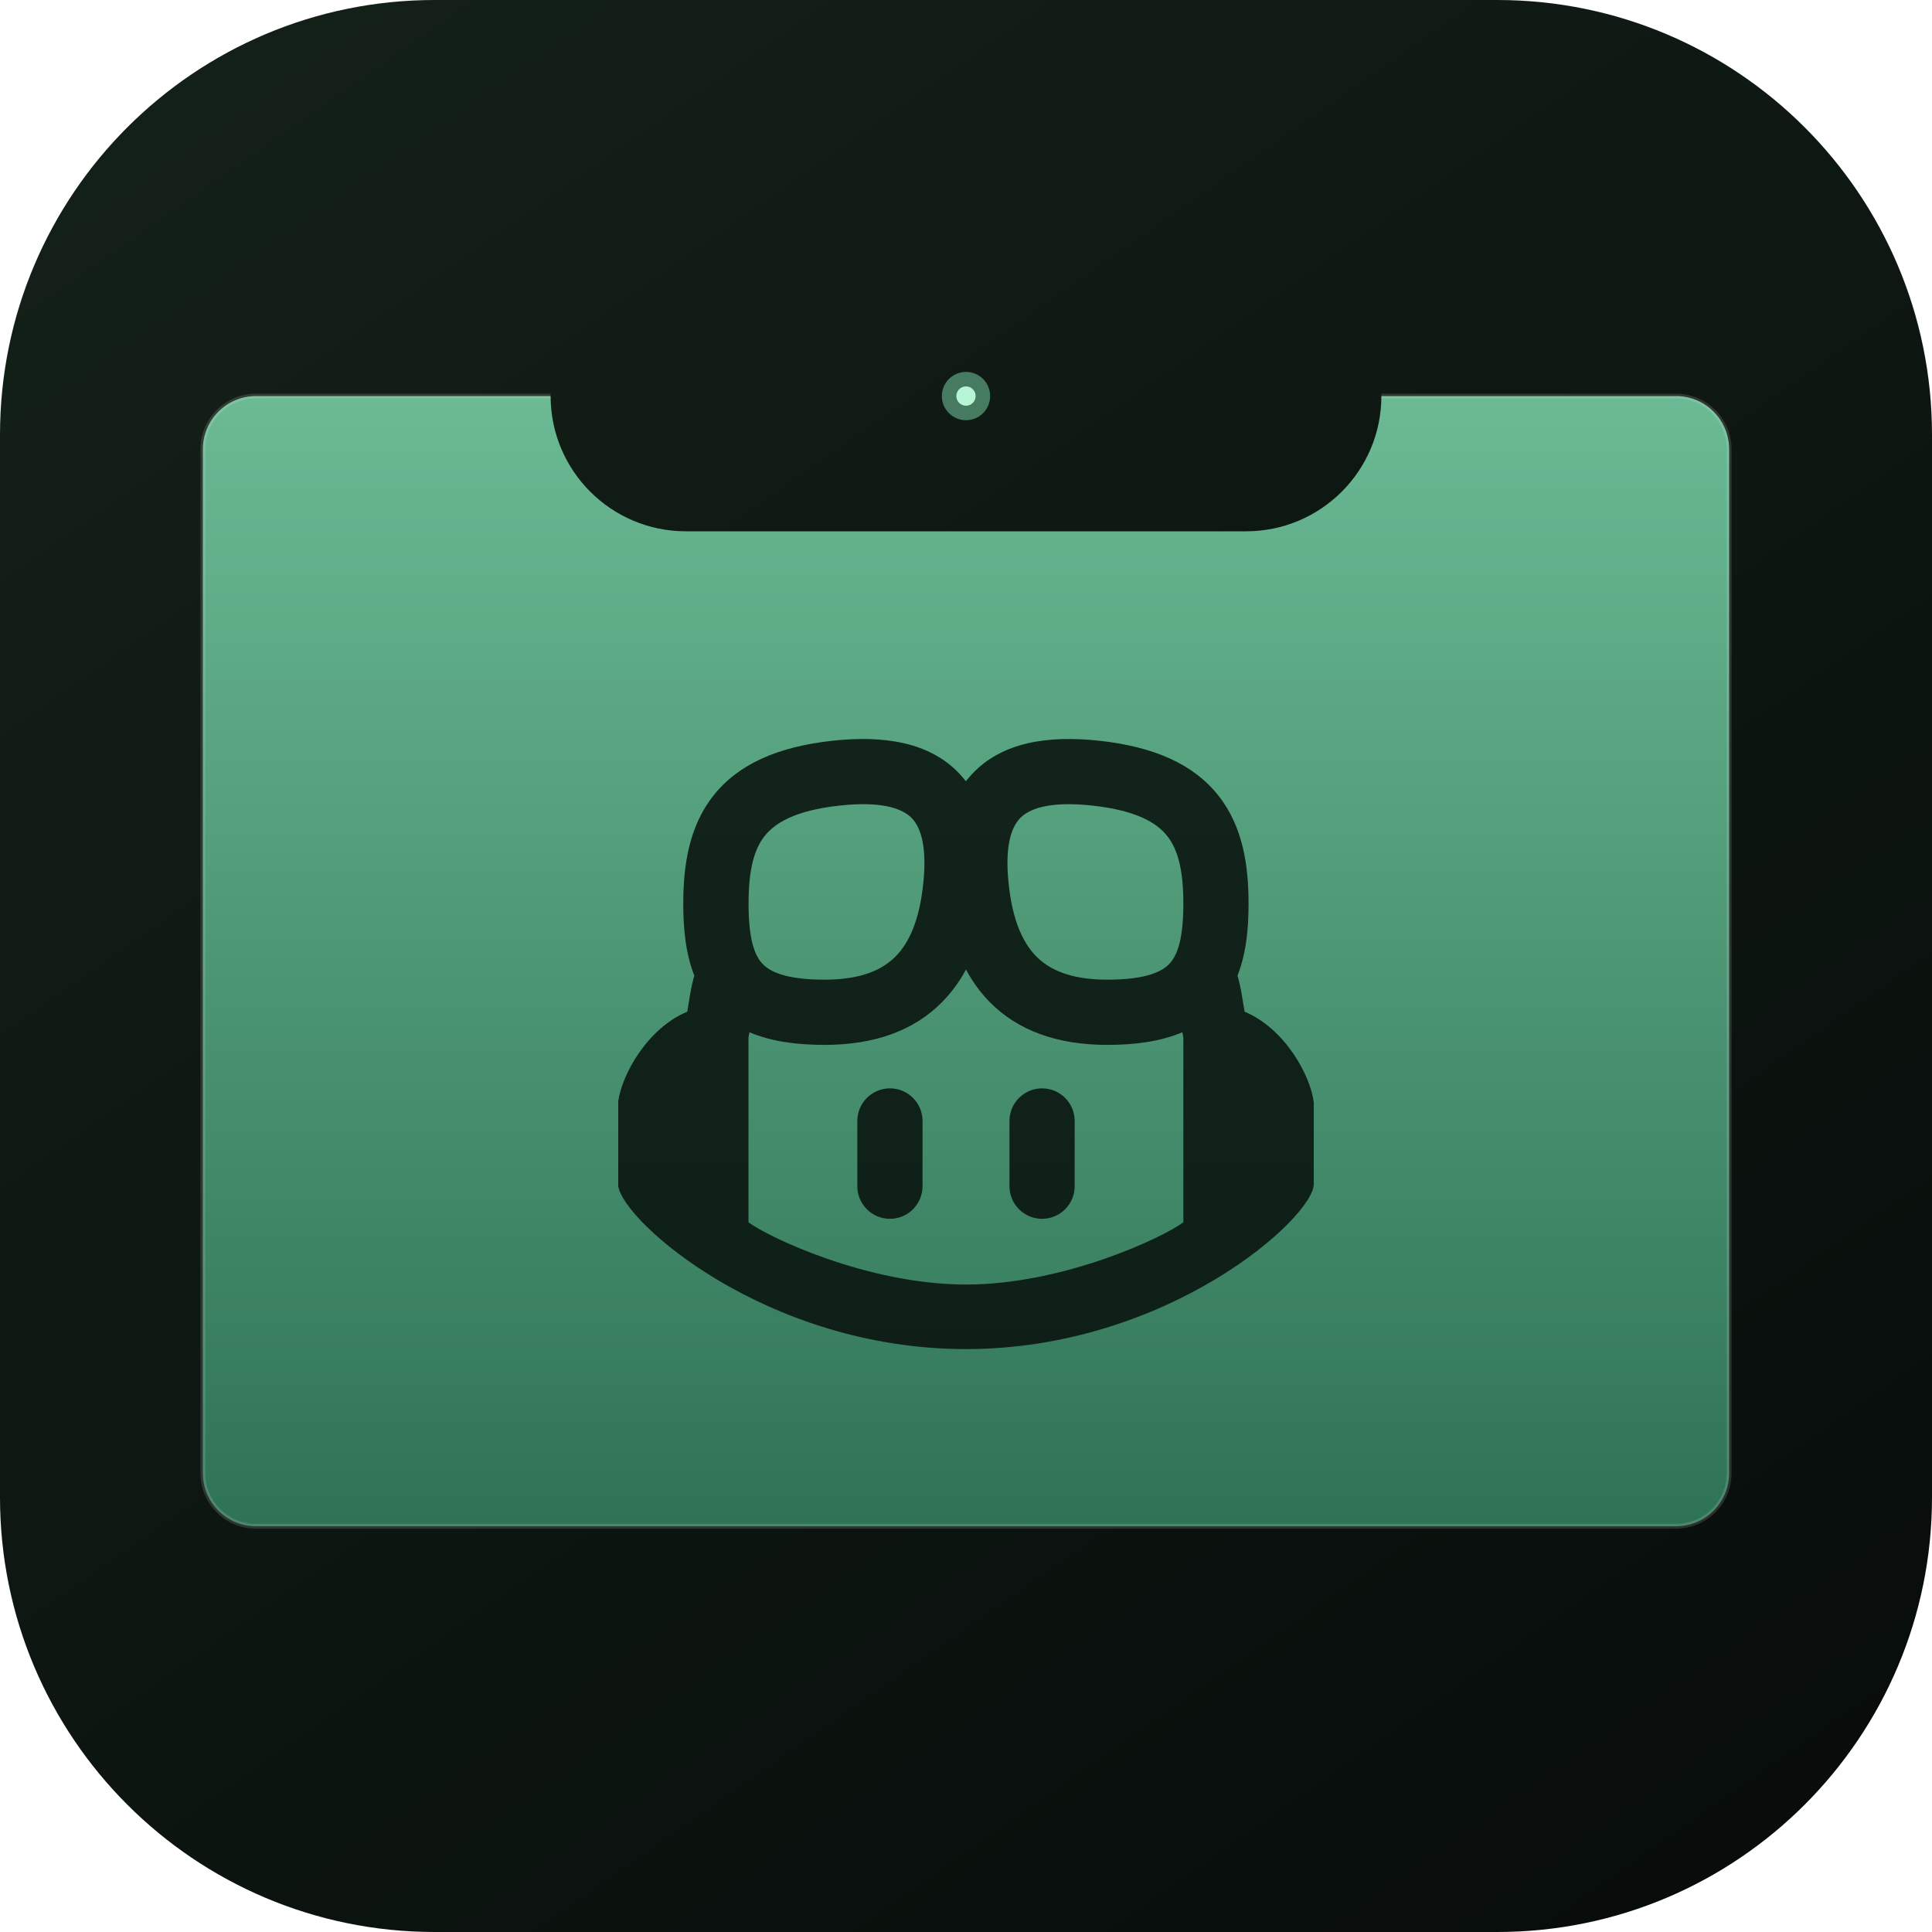
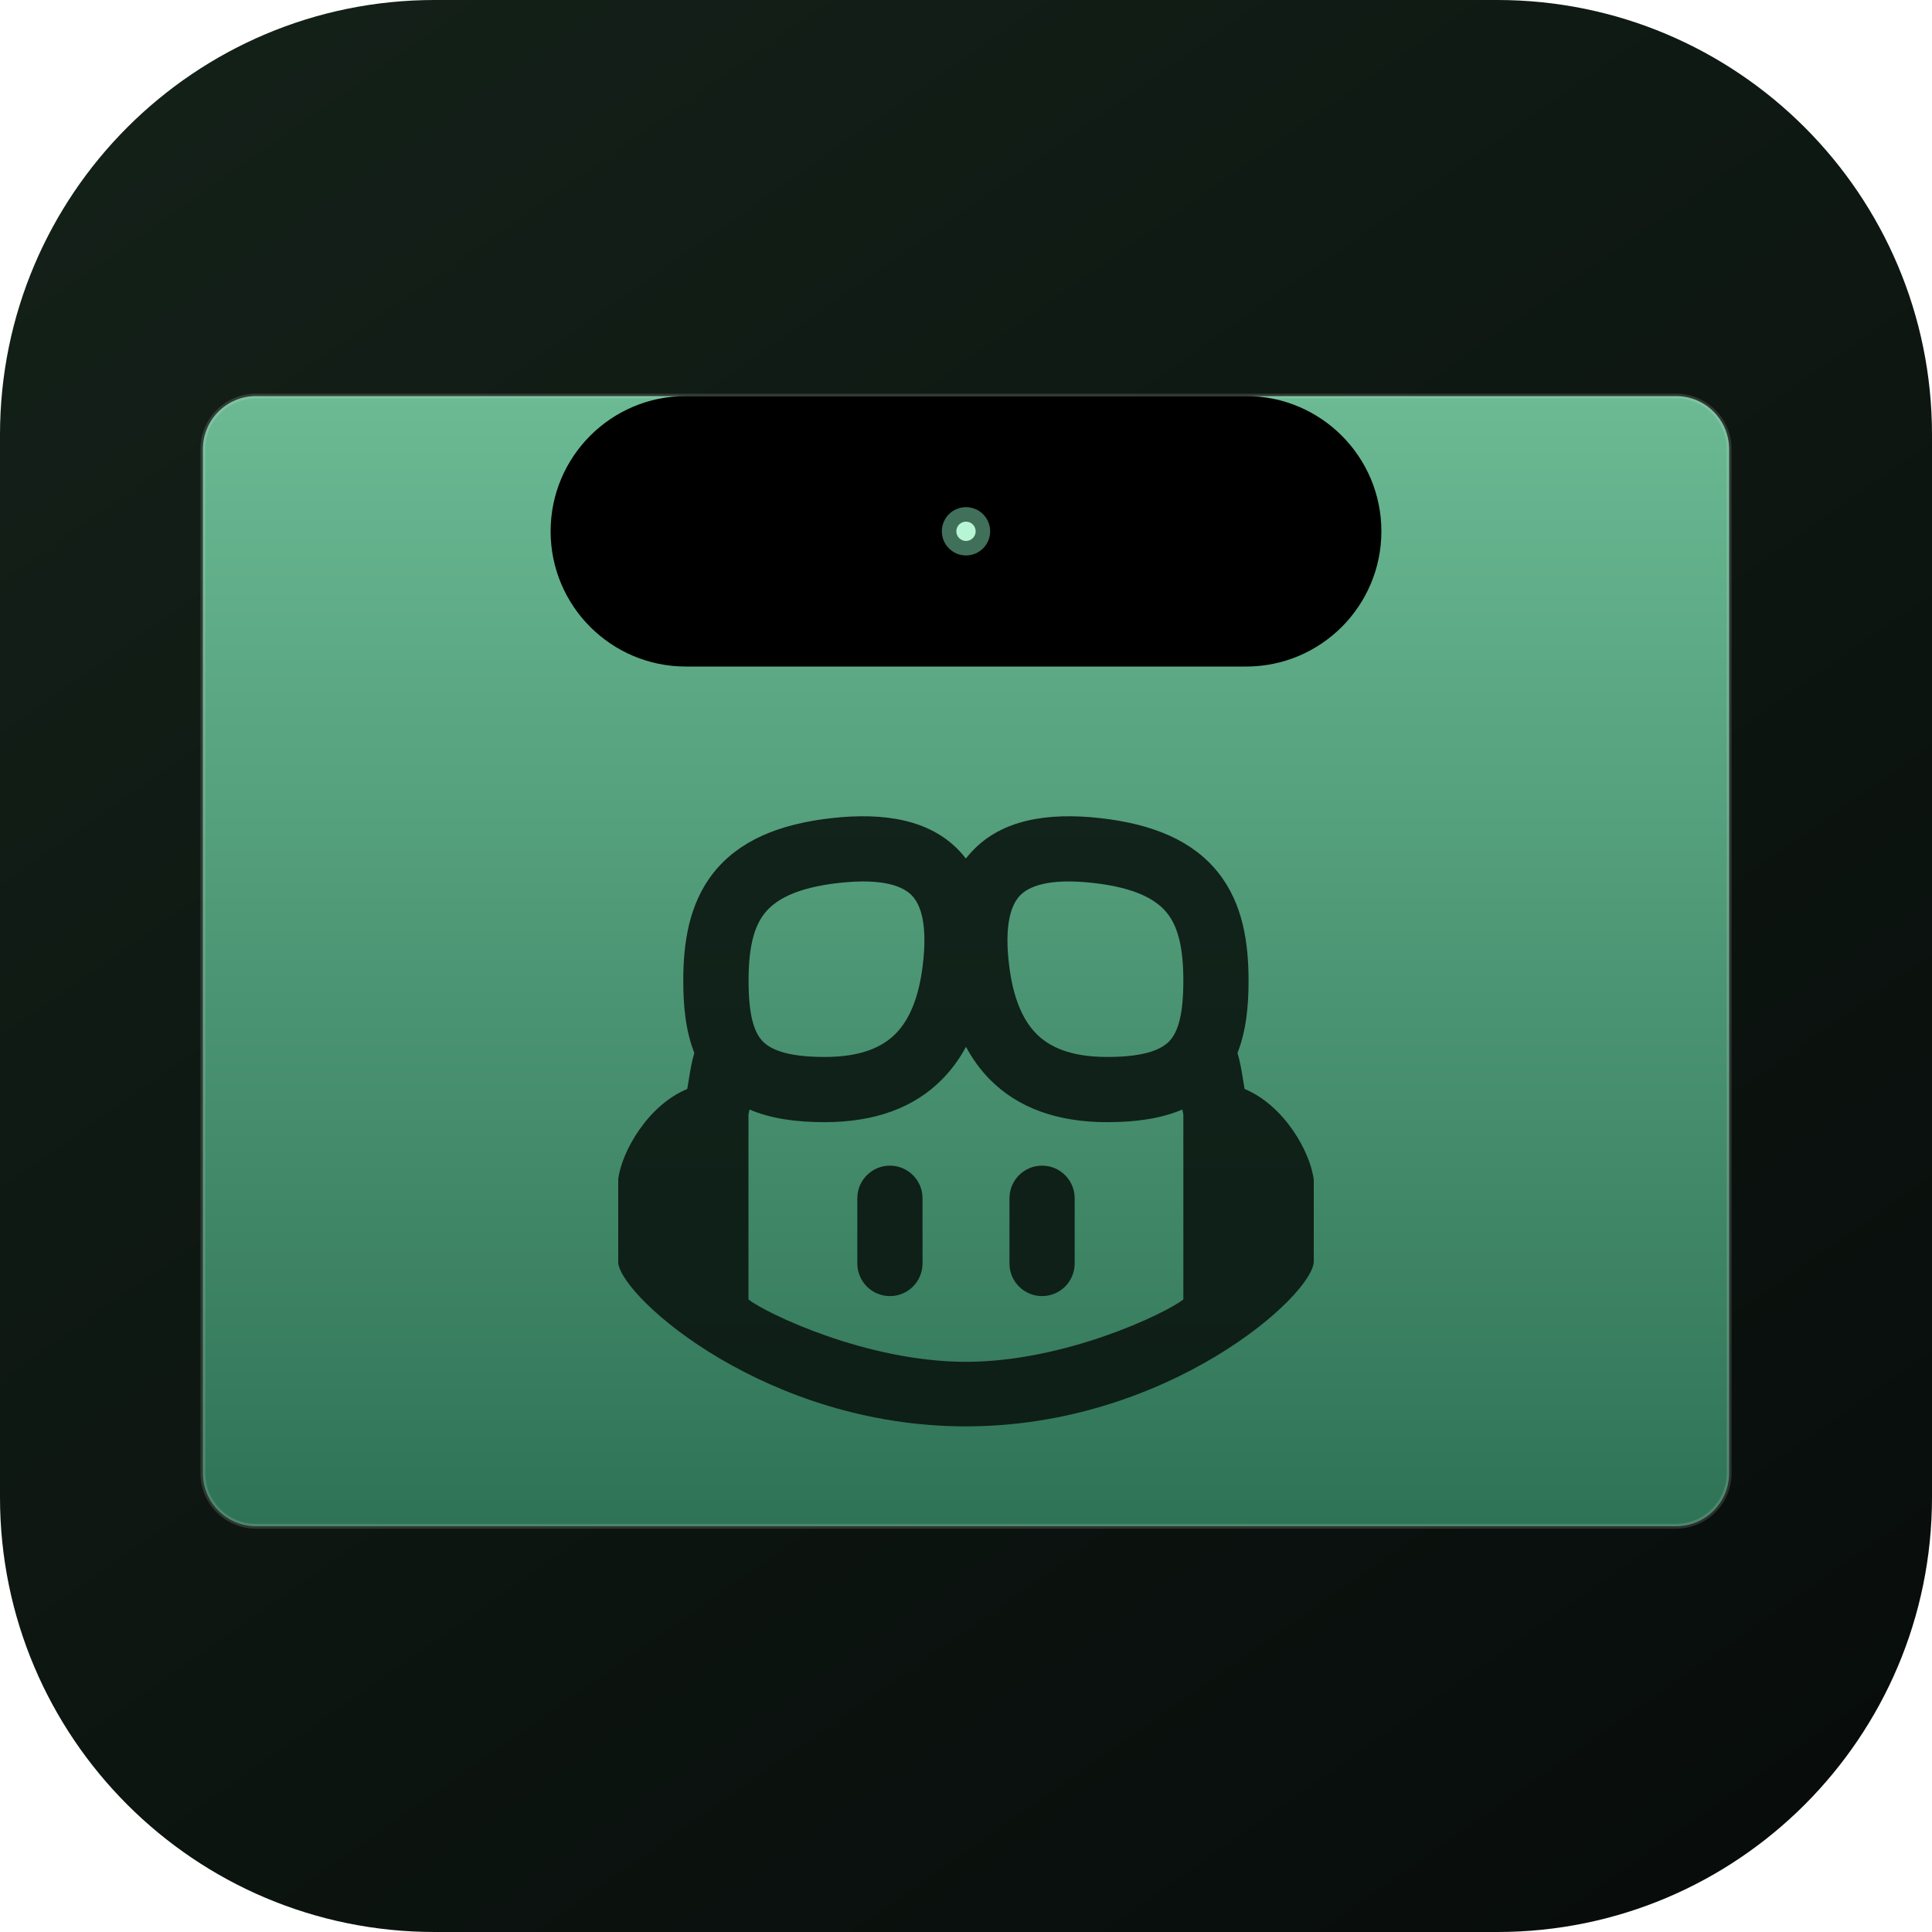
<svg xmlns="http://www.w3.org/2000/svg" viewBox="0 0 200 200" width="200" height="200">
  <defs>
    <linearGradient id="bggrad" x1="30" y1="0" x2="170" y2="200" gradientUnits="userSpaceOnUse">
      <stop offset="0%" stop-color="#132018" />
      <stop offset="100%" stop-color="#080D0B" />
    </linearGradient>
    <linearGradient id="screenbg" x1="0%" y1="0%" x2="0%" y2="100%">
      <stop offset="0%" stop-color="#6BBA94" />
      <stop offset="100%" stop-color="#2F7356" />
    </linearGradient>
  </defs>
  <rect width="200" height="200" rx="45" ry="45" fill="url(#bggrad)" />
  <rect x="21" y="41" width="158" height="117" rx="5.5" fill="url(#screenbg)" />
  <rect x="21" y="41" width="158" height="117" rx="5.5" fill="none" stroke="rgba(255,255,255,0.14)" stroke-width="0.5" />
-   <rect x="57" y="27" width="86" height="28" rx="14" fill="url(#bggrad)" />
-   <circle cx="100" cy="41" r="2.5" fill="#6BBA94" opacity="0.6" />
-   <circle cx="100" cy="41" r="1" fill="#B8F5D4" />
-   <g transform="translate(64,72) scale(4.5)" fill="#0A1510" opacity="0.90">
+   <rect x="57" y="41" width="86" height="28" rx="14" fill="#000000" />
+   <circle cx="100" cy="55" r="2.5" fill="#6BBA94" opacity="0.6" />
+   <circle cx="100" cy="55" r="1" fill="#B8F5D4" />
+   <g transform="translate(64,80) scale(4.5)" fill="#0A1510" opacity="0.90">
    <path d="M7.998 15.035c-4.562 0-7.873-2.914-7.998-3.749V9.338c.085-.628.677-1.686 1.588-2.065.013-.07.024-.143.036-.218.029-.183.06-.384.126-.612-.201-.508-.254-1.084-.254-1.656 0-.87.128-1.769.693-2.484.579-.733 1.494-1.124 2.724-1.261 1.206-.134 2.262.034 2.944.765.05.053.096.108.139.165.044-.057.094-.112.143-.165.682-.731 1.738-.899 2.944-.765 1.23.137 2.145.528 2.724 1.261.566.715.693 1.614.693 2.484 0 .572-.053 1.148-.254 1.656.066.228.098.429.126.612.012.076.024.148.037.218.924.385 1.522 1.471 1.591 2.095v1.872c0 .766-3.351 3.795-8.002 3.795Zm0-1.485c2.28 0 4.584-1.11 5.002-1.433V7.862l-.023-.116c-.49.21-1.075.291-1.727.291-1.146 0-2.059-.327-2.71-.991A3.222 3.222 0 0 1 8 6.303a3.24 3.24 0 0 1-.544.743c-.65.664-1.563.991-2.71.991-.652 0-1.236-.081-1.727-.291l-.023.116v4.255c.419.323 2.722 1.433 5.002 1.433ZM6.762 2.83c-.193-.206-.637-.413-1.682-.297-1.019.113-1.479.404-1.713.7-.247.312-.369.789-.369 1.554 0 .793.129 1.171.308 1.371.162.181.519.379 1.442.379.853 0 1.339-.235 1.638-.54.315-.322.527-.827.617-1.553.117-.935-.037-1.395-.241-1.614Zm4.155-.297c-1.044-.116-1.488.091-1.681.297-.204.219-.359.679-.242 1.614.091.726.303 1.231.618 1.553.299.305.784.54 1.638.54.922 0 1.28-.198 1.442-.379.179-.2.308-.578.308-1.371 0-.765-.123-1.242-.37-1.554-.233-.296-.693-.587-1.713-.7Z" />
    <path d="M6.25 9.037a.75.75 0 0 1 .75.75v1.501a.75.75 0 0 1-1.5 0V9.787a.75.75 0 0 1 .75-.75Zm4.25.75v1.501a.75.75 0 0 1-1.5 0V9.787a.75.75 0 0 1 1.5 0Z" />
  </g>
</svg>
